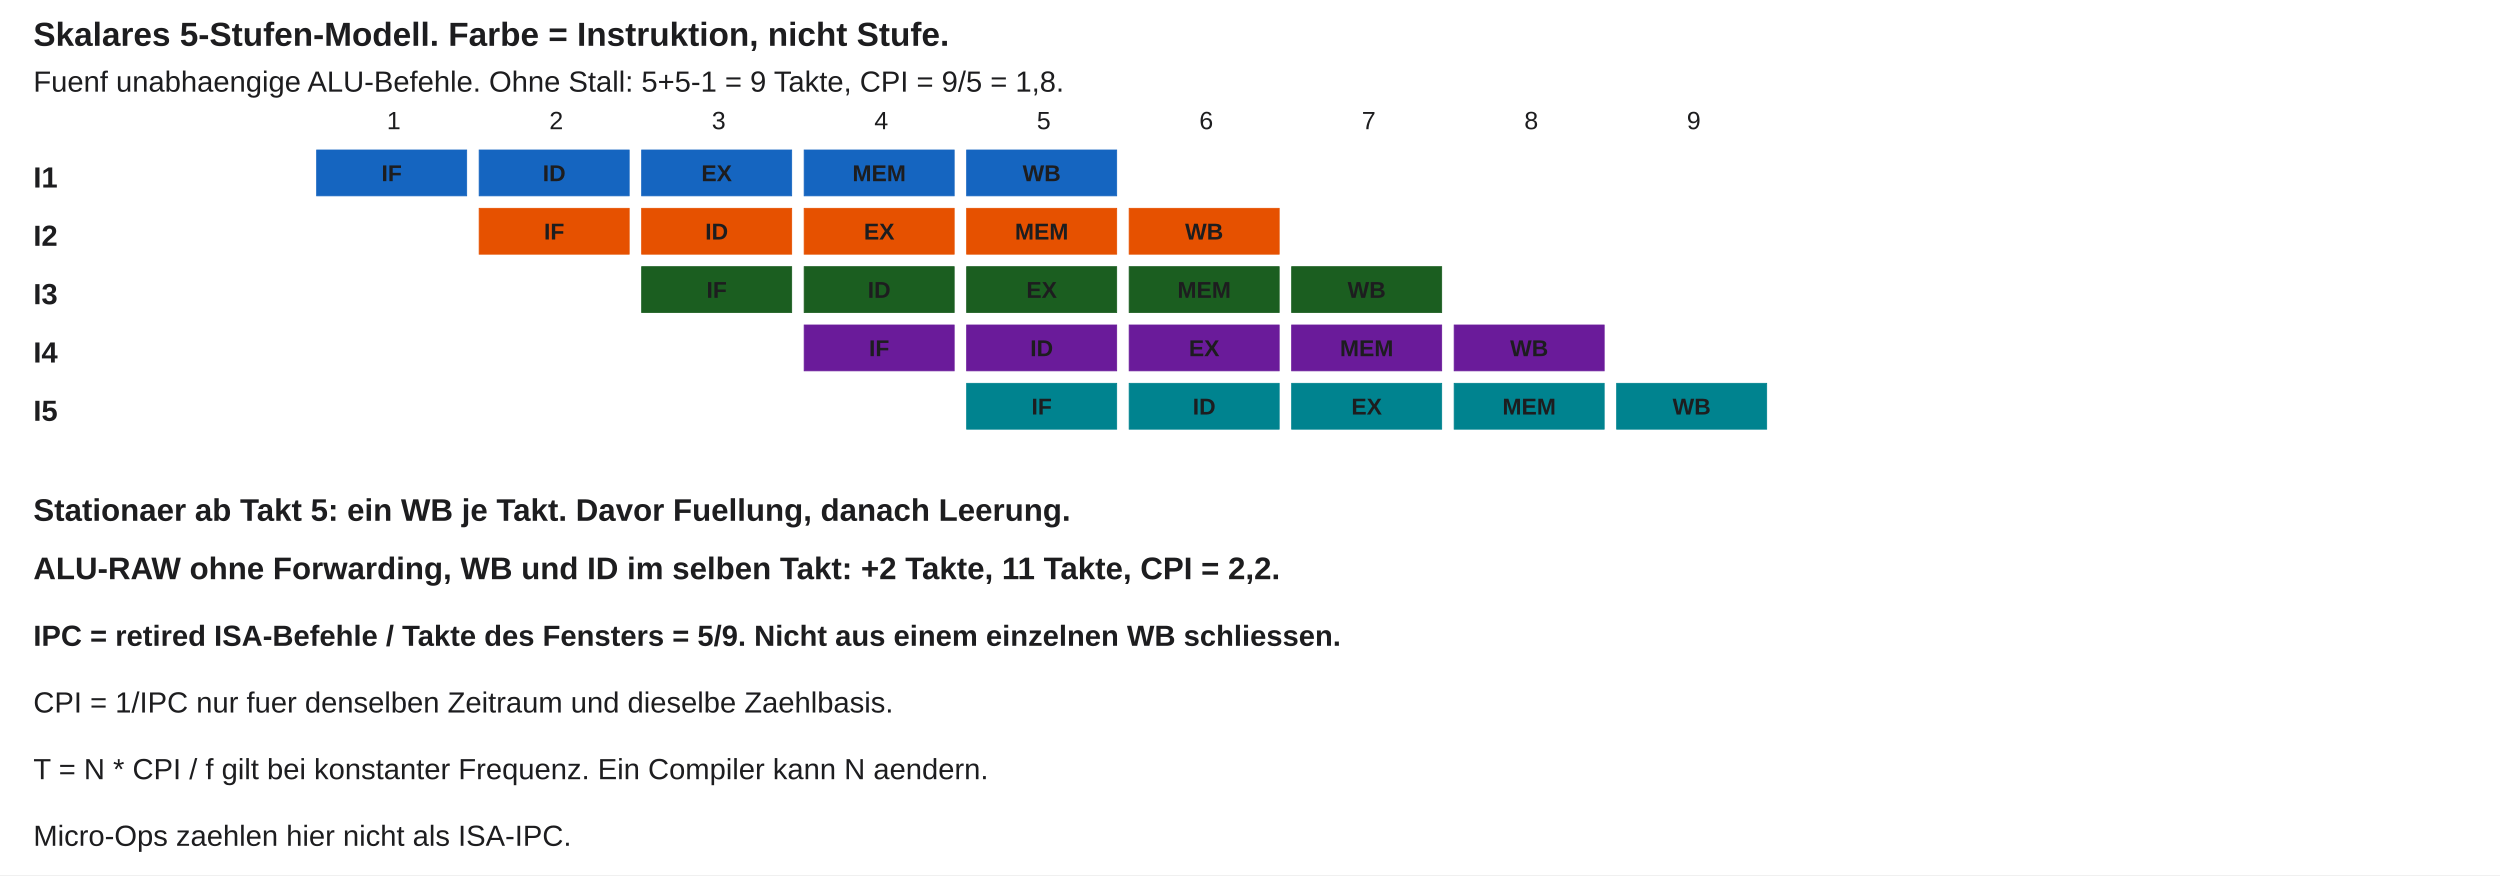
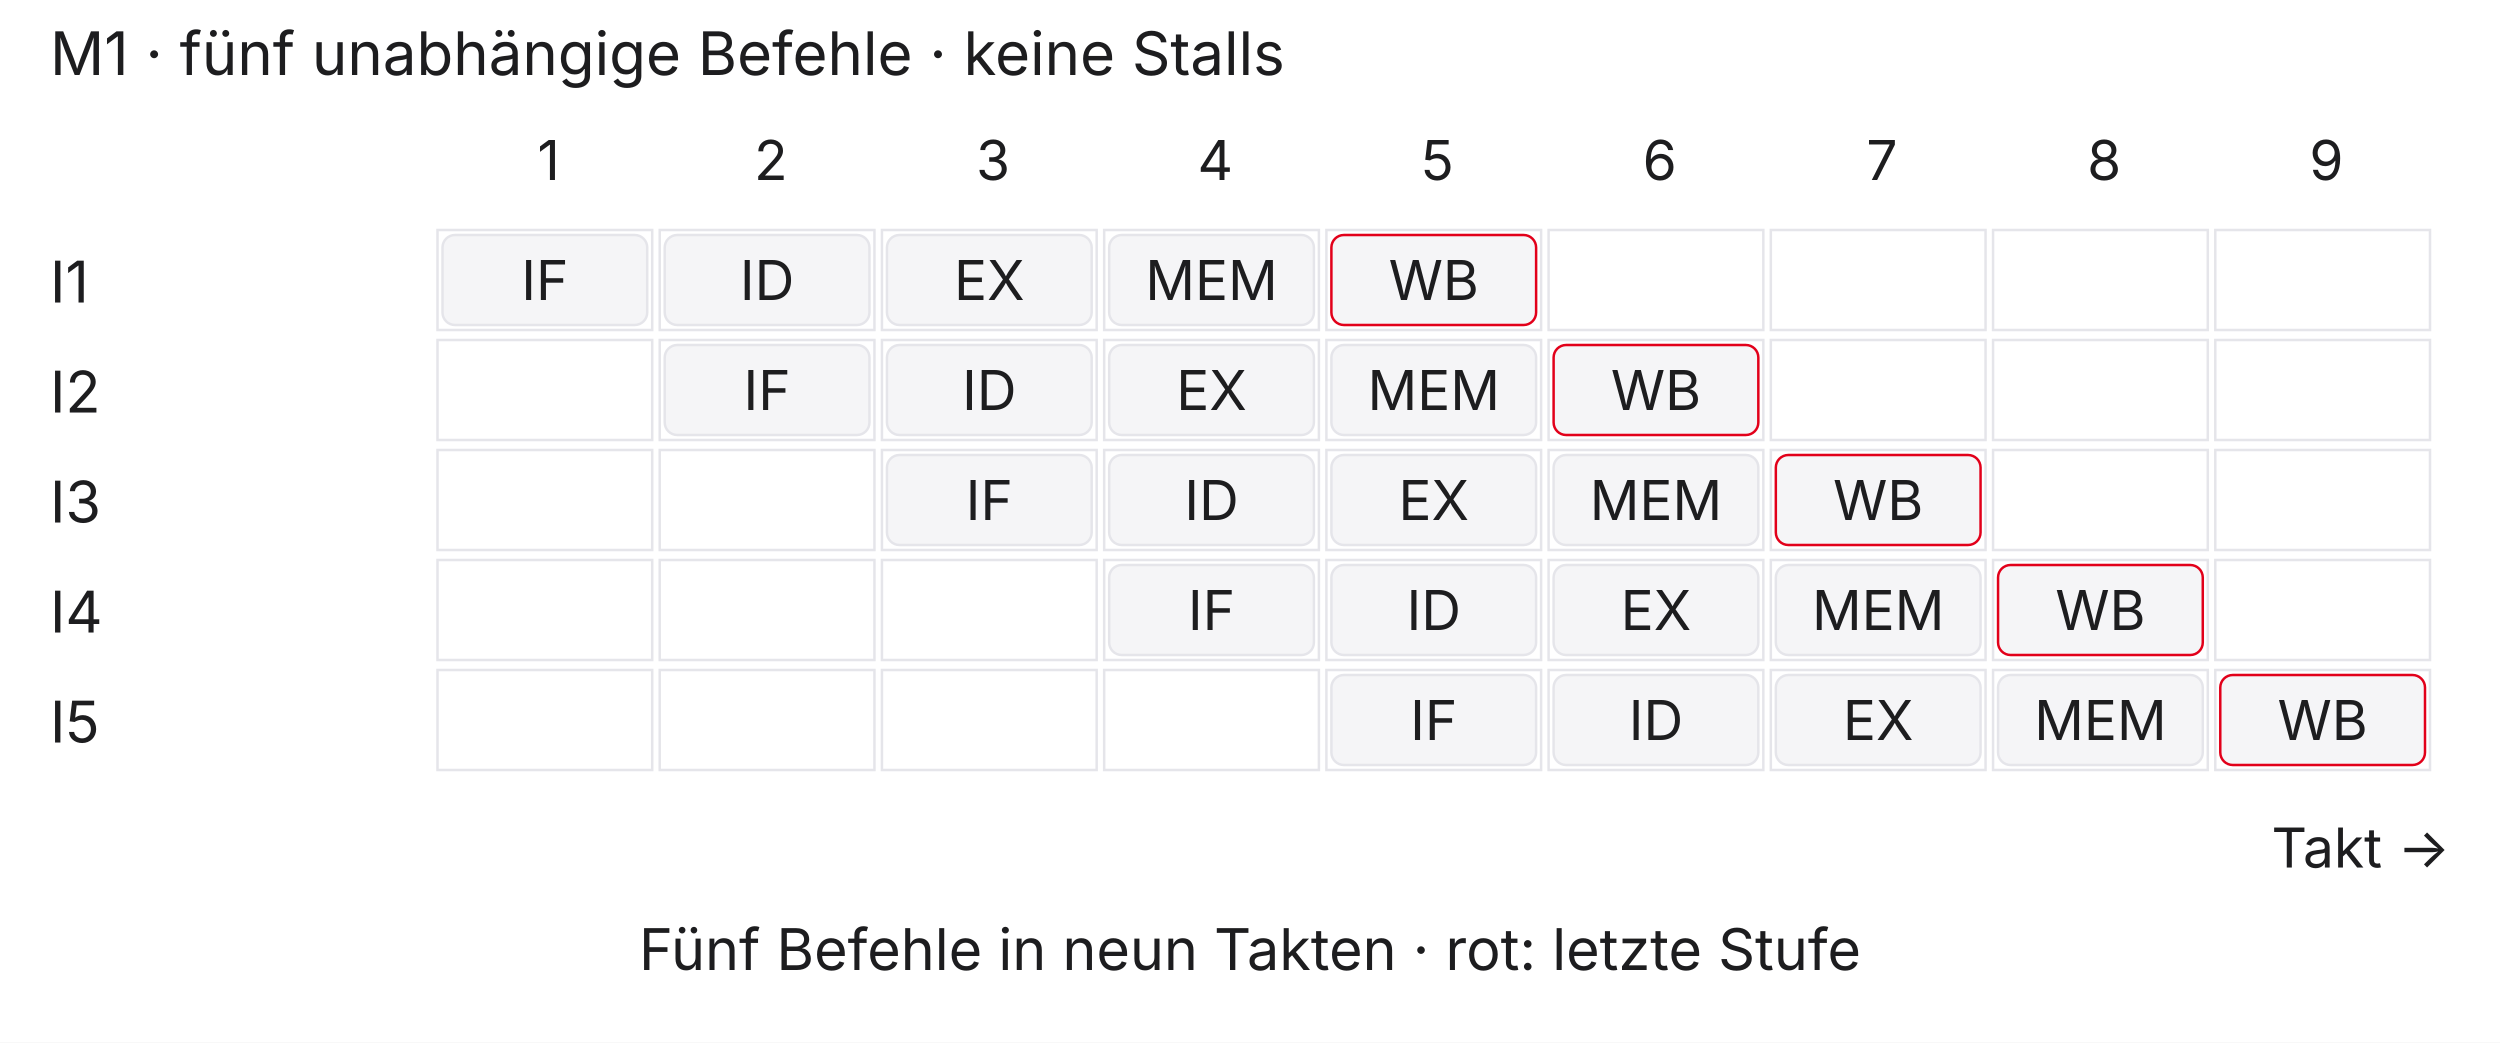
- <svg xmlns="http://www.w3.org/2000/svg" viewBox="0 0 1200 420" width="1200" height="420">
-   <rect width="1200" height="420" fill="#fff" />
-   <style>text{font-family:Arial,Helvetica,sans-serif;fill:#1D1D1F}</style>
-   <text x="16" y="22" font-size="16" font-weight="600" fill="#1D1D1F" text-anchor="start">Skalares 5-Stufen-Modell. Farbe = Instruktion, nicht Stufe.</text>
-   <text x="16" y="44" font-size="14" font-weight="400" fill="#5F6368" text-anchor="start">Fuenf unabhaengige ALU-Befehle. Ohne Stall: 5+5-1 = 9 Takte, CPI = 9/5 = 1,8.</text>
-   <text x="189.0" y="62" font-size="12" font-weight="400" fill="#5F6368" text-anchor="middle">1</text>
-   <text x="267.0" y="62" font-size="12" font-weight="400" fill="#5F6368" text-anchor="middle">2</text>
-   <text x="345.0" y="62" font-size="12" font-weight="400" fill="#5F6368" text-anchor="middle">3</text>
-   <text x="423.0" y="62" font-size="12" font-weight="400" fill="#5F6368" text-anchor="middle">4</text>
-   <text x="501.0" y="62" font-size="12" font-weight="400" fill="#5F6368" text-anchor="middle">5</text>
-   <text x="579.0" y="62" font-size="12" font-weight="400" fill="#5F6368" text-anchor="middle">6</text>
-   <text x="657.0" y="62" font-size="12" font-weight="400" fill="#5F6368" text-anchor="middle">7</text>
-   <text x="735.0" y="62" font-size="12" font-weight="400" fill="#5F6368" text-anchor="middle">8</text>
-   <text x="813.0" y="62" font-size="12" font-weight="400" fill="#5F6368" text-anchor="middle">9</text>
-   <text x="16" y="90" font-size="14" font-weight="600" fill="#1565C0" text-anchor="start">I1</text>
-   <rect x="152" y="72" width="72" height="22" fill="#1565C0" stroke="#1565C0" stroke-width="0.4" />
-   <text x="188.0" y="86.96" font-size="11" font-weight="700" fill="#fff" text-anchor="middle">IF</text>
-   <rect x="230" y="72" width="72" height="22" fill="#1565C0" stroke="#1565C0" stroke-width="0.4" />
-   <text x="266.0" y="86.96" font-size="11" font-weight="700" fill="#fff" text-anchor="middle">ID</text>
-   <rect x="308" y="72" width="72" height="22" fill="#1565C0" stroke="#1565C0" stroke-width="0.4" />
-   <text x="344.0" y="86.96" font-size="11" font-weight="700" fill="#fff" text-anchor="middle">EX</text>
-   <rect x="386" y="72" width="72" height="22" fill="#1565C0" stroke="#1565C0" stroke-width="0.4" />
-   <text x="422.0" y="86.96" font-size="11" font-weight="700" fill="#fff" text-anchor="middle">MEM</text>
-   <rect x="464" y="72" width="72" height="22" fill="#1565C0" stroke="#1565C0" stroke-width="0.4" />
-   <text x="500.0" y="86.96" font-size="11" font-weight="700" fill="#fff" text-anchor="middle">WB</text>
-   <text x="16" y="118" font-size="14" font-weight="600" fill="#E65100" text-anchor="start">I2</text>
-   <rect x="230" y="100" width="72" height="22" fill="#E65100" stroke="#E65100" stroke-width="0.4" />
-   <text x="266.0" y="114.96" font-size="11" font-weight="700" fill="#fff" text-anchor="middle">IF</text>
-   <rect x="308" y="100" width="72" height="22" fill="#E65100" stroke="#E65100" stroke-width="0.4" />
-   <text x="344.0" y="114.96" font-size="11" font-weight="700" fill="#fff" text-anchor="middle">ID</text>
-   <rect x="386" y="100" width="72" height="22" fill="#E65100" stroke="#E65100" stroke-width="0.4" />
-   <text x="422.0" y="114.96" font-size="11" font-weight="700" fill="#fff" text-anchor="middle">EX</text>
-   <rect x="464" y="100" width="72" height="22" fill="#E65100" stroke="#E65100" stroke-width="0.4" />
-   <text x="500.0" y="114.96" font-size="11" font-weight="700" fill="#fff" text-anchor="middle">MEM</text>
-   <rect x="542" y="100" width="72" height="22" fill="#E65100" stroke="#E65100" stroke-width="0.4" />
-   <text x="578.0" y="114.96" font-size="11" font-weight="700" fill="#fff" text-anchor="middle">WB</text>
-   <text x="16" y="146" font-size="14" font-weight="600" fill="#1B5E20" text-anchor="start">I3</text>
-   <rect x="308" y="128" width="72" height="22" fill="#1B5E20" stroke="#1B5E20" stroke-width="0.4" />
-   <text x="344.0" y="142.96" font-size="11" font-weight="700" fill="#fff" text-anchor="middle">IF</text>
-   <rect x="386" y="128" width="72" height="22" fill="#1B5E20" stroke="#1B5E20" stroke-width="0.4" />
-   <text x="422.0" y="142.96" font-size="11" font-weight="700" fill="#fff" text-anchor="middle">ID</text>
-   <rect x="464" y="128" width="72" height="22" fill="#1B5E20" stroke="#1B5E20" stroke-width="0.4" />
-   <text x="500.0" y="142.96" font-size="11" font-weight="700" fill="#fff" text-anchor="middle">EX</text>
-   <rect x="542" y="128" width="72" height="22" fill="#1B5E20" stroke="#1B5E20" stroke-width="0.4" />
-   <text x="578.0" y="142.96" font-size="11" font-weight="700" fill="#fff" text-anchor="middle">MEM</text>
-   <rect x="620" y="128" width="72" height="22" fill="#1B5E20" stroke="#1B5E20" stroke-width="0.4" />
-   <text x="656.0" y="142.96" font-size="11" font-weight="700" fill="#fff" text-anchor="middle">WB</text>
-   <text x="16" y="174" font-size="14" font-weight="600" fill="#6A1B9A" text-anchor="start">I4</text>
-   <rect x="386" y="156" width="72" height="22" fill="#6A1B9A" stroke="#6A1B9A" stroke-width="0.4" />
-   <text x="422.0" y="170.96" font-size="11" font-weight="700" fill="#fff" text-anchor="middle">IF</text>
-   <rect x="464" y="156" width="72" height="22" fill="#6A1B9A" stroke="#6A1B9A" stroke-width="0.4" />
-   <text x="500.0" y="170.96" font-size="11" font-weight="700" fill="#fff" text-anchor="middle">ID</text>
-   <rect x="542" y="156" width="72" height="22" fill="#6A1B9A" stroke="#6A1B9A" stroke-width="0.4" />
-   <text x="578.0" y="170.96" font-size="11" font-weight="700" fill="#fff" text-anchor="middle">EX</text>
-   <rect x="620" y="156" width="72" height="22" fill="#6A1B9A" stroke="#6A1B9A" stroke-width="0.4" />
-   <text x="656.0" y="170.96" font-size="11" font-weight="700" fill="#fff" text-anchor="middle">MEM</text>
-   <rect x="698" y="156" width="72" height="22" fill="#6A1B9A" stroke="#6A1B9A" stroke-width="0.4" />
-   <text x="734.0" y="170.96" font-size="11" font-weight="700" fill="#fff" text-anchor="middle">WB</text>
-   <text x="16" y="202" font-size="14" font-weight="600" fill="#00838F" text-anchor="start">I5</text>
-   <rect x="464" y="184" width="72" height="22" fill="#00838F" stroke="#00838F" stroke-width="0.4" />
-   <text x="500.0" y="198.96" font-size="11" font-weight="700" fill="#fff" text-anchor="middle">IF</text>
-   <rect x="542" y="184" width="72" height="22" fill="#00838F" stroke="#00838F" stroke-width="0.4" />
-   <text x="578.0" y="198.96" font-size="11" font-weight="700" fill="#fff" text-anchor="middle">ID</text>
-   <rect x="620" y="184" width="72" height="22" fill="#00838F" stroke="#00838F" stroke-width="0.4" />
-   <text x="656.0" y="198.96" font-size="11" font-weight="700" fill="#fff" text-anchor="middle">EX</text>
-   <rect x="698" y="184" width="72" height="22" fill="#00838F" stroke="#00838F" stroke-width="0.4" />
-   <text x="734.0" y="198.96" font-size="11" font-weight="700" fill="#fff" text-anchor="middle">MEM</text>
-   <rect x="776" y="184" width="72" height="22" fill="#00838F" stroke="#00838F" stroke-width="0.4" />
-   <text x="812.0" y="198.96" font-size="11" font-weight="700" fill="#fff" text-anchor="middle">WB</text>
-   <text x="16" y="250" font-size="15" font-weight="600" fill="#1D1D1F" text-anchor="start">Stationaer ab Takt 5: ein WB je Takt. Davor Fuellung, danach Leerung.</text>
-   <text x="16" y="278" font-size="15" font-weight="600" fill="#B71C1C" text-anchor="start">ALU-RAW ohne Forwarding, WB und ID im selben Takt: +2 Takte, 11 Takte, CPI = 2,2.</text>
-   <text x="16" y="310" font-size="14" font-weight="600" fill="#1D1D1F" text-anchor="start">IPC = retired ISA-Befehle / Takte des Fensters = 5/9. Nicht aus einem einzelnen WB schliessen.</text>
-   <text x="16" y="342" font-size="14" font-weight="400" fill="#5F6368" text-anchor="start">CPI = 1/IPC nur fuer denselben Zeitraum und dieselbe Zaehlbasis.</text>
-   <text x="16" y="374" font-size="14" font-weight="400" fill="#5F6368" text-anchor="start">T = N * CPI / f gilt bei konstanter Frequenz. Ein Compiler kann N aendern.</text>
-   <text x="16" y="406" font-size="14" font-weight="400" fill="#5F6368" text-anchor="start">Micro-Ops zaehlen hier nicht als ISA-IPC.</text>
+ <svg xmlns="http://www.w3.org/2000/svg" width="1000" height="417" viewBox="0 0 1000 417" role="img" aria-labelledby="title">
+   <style>text{font-family:Inter,Arial,Helvetica,sans-serif;font-weight:400}</style>
+   <defs>
+     <marker id="arrow" markerWidth="10" markerHeight="10" refX="8" refY="3" orient="auto" markerUnits="strokeWidth">
+       <path d="M0,0 L8,3 L0,6" fill="#1D1D1F" />
+     </marker>
+   </defs>
+   <rect width="1000" height="417" fill="#FFFFFF" />
+   <text x="20" y="30" font-size="24" fill="#1D1D1F" text-anchor="start">M1 · fünf unabhängige Befehle · keine Stalls</text>
+   <text x="219.444" y="72" font-size="22" fill="#1D1D1F" text-anchor="middle">1</text>
+   <text x="308.333" y="72" font-size="22" fill="#1D1D1F" text-anchor="middle">2</text>
+   <text x="397.222" y="72" font-size="22" fill="#1D1D1F" text-anchor="middle">3</text>
+   <text x="486.111" y="72" font-size="22" fill="#1D1D1F" text-anchor="middle">4</text>
+   <text x="575.0" y="72" font-size="22" fill="#1D1D1F" text-anchor="middle">5</text>
+   <text x="663.889" y="72" font-size="22" fill="#1D1D1F" text-anchor="middle">6</text>
+   <text x="752.778" y="72" font-size="22" fill="#1D1D1F" text-anchor="middle">7</text>
+   <text x="841.667" y="72" font-size="22" fill="#1D1D1F" text-anchor="middle">8</text>
+   <text x="930.556" y="72" font-size="22" fill="#1D1D1F" text-anchor="middle">9</text>
+   <text x="20" y="121" font-size="23" fill="#1D1D1F" text-anchor="start">I1</text>
+   <rect x="175.0" y="92" width="85.889" height="40" rx="0" fill="#FFFFFF" stroke="#E5E5EA" />
+   <rect x="263.889" y="92" width="85.889" height="40" rx="0" fill="#FFFFFF" stroke="#E5E5EA" />
+   <rect x="352.778" y="92" width="85.889" height="40" rx="0" fill="#FFFFFF" stroke="#E5E5EA" />
+   <rect x="441.667" y="92" width="85.889" height="40" rx="0" fill="#FFFFFF" stroke="#E5E5EA" />
+   <rect x="530.556" y="92" width="85.889" height="40" rx="0" fill="#FFFFFF" stroke="#E5E5EA" />
+   <rect x="619.444" y="92" width="85.889" height="40" rx="0" fill="#FFFFFF" stroke="#E5E5EA" />
+   <rect x="708.333" y="92" width="85.889" height="40" rx="0" fill="#FFFFFF" stroke="#E5E5EA" />
+   <rect x="797.222" y="92" width="85.889" height="40" rx="0" fill="#FFFFFF" stroke="#E5E5EA" />
+   <rect x="886.111" y="92" width="85.889" height="40" rx="0" fill="#FFFFFF" stroke="#E5E5EA" />
+   <text x="20" y="165" font-size="23" fill="#1D1D1F" text-anchor="start">I2</text>
+   <rect x="175.0" y="136" width="85.889" height="40" rx="0" fill="#FFFFFF" stroke="#E5E5EA" />
+   <rect x="263.889" y="136" width="85.889" height="40" rx="0" fill="#FFFFFF" stroke="#E5E5EA" />
+   <rect x="352.778" y="136" width="85.889" height="40" rx="0" fill="#FFFFFF" stroke="#E5E5EA" />
+   <rect x="441.667" y="136" width="85.889" height="40" rx="0" fill="#FFFFFF" stroke="#E5E5EA" />
+   <rect x="530.556" y="136" width="85.889" height="40" rx="0" fill="#FFFFFF" stroke="#E5E5EA" />
+   <rect x="619.444" y="136" width="85.889" height="40" rx="0" fill="#FFFFFF" stroke="#E5E5EA" />
+   <rect x="708.333" y="136" width="85.889" height="40" rx="0" fill="#FFFFFF" stroke="#E5E5EA" />
+   <rect x="797.222" y="136" width="85.889" height="40" rx="0" fill="#FFFFFF" stroke="#E5E5EA" />
+   <rect x="886.111" y="136" width="85.889" height="40" rx="0" fill="#FFFFFF" stroke="#E5E5EA" />
+   <text x="20" y="209" font-size="23" fill="#1D1D1F" text-anchor="start">I3</text>
+   <rect x="175.0" y="180" width="85.889" height="40" rx="0" fill="#FFFFFF" stroke="#E5E5EA" />
+   <rect x="263.889" y="180" width="85.889" height="40" rx="0" fill="#FFFFFF" stroke="#E5E5EA" />
+   <rect x="352.778" y="180" width="85.889" height="40" rx="0" fill="#FFFFFF" stroke="#E5E5EA" />
+   <rect x="441.667" y="180" width="85.889" height="40" rx="0" fill="#FFFFFF" stroke="#E5E5EA" />
+   <rect x="530.556" y="180" width="85.889" height="40" rx="0" fill="#FFFFFF" stroke="#E5E5EA" />
+   <rect x="619.444" y="180" width="85.889" height="40" rx="0" fill="#FFFFFF" stroke="#E5E5EA" />
+   <rect x="708.333" y="180" width="85.889" height="40" rx="0" fill="#FFFFFF" stroke="#E5E5EA" />
+   <rect x="797.222" y="180" width="85.889" height="40" rx="0" fill="#FFFFFF" stroke="#E5E5EA" />
+   <rect x="886.111" y="180" width="85.889" height="40" rx="0" fill="#FFFFFF" stroke="#E5E5EA" />
+   <text x="20" y="253" font-size="23" fill="#1D1D1F" text-anchor="start">I4</text>
+   <rect x="175.0" y="224" width="85.889" height="40" rx="0" fill="#FFFFFF" stroke="#E5E5EA" />
+   <rect x="263.889" y="224" width="85.889" height="40" rx="0" fill="#FFFFFF" stroke="#E5E5EA" />
+   <rect x="352.778" y="224" width="85.889" height="40" rx="0" fill="#FFFFFF" stroke="#E5E5EA" />
+   <rect x="441.667" y="224" width="85.889" height="40" rx="0" fill="#FFFFFF" stroke="#E5E5EA" />
+   <rect x="530.556" y="224" width="85.889" height="40" rx="0" fill="#FFFFFF" stroke="#E5E5EA" />
+   <rect x="619.444" y="224" width="85.889" height="40" rx="0" fill="#FFFFFF" stroke="#E5E5EA" />
+   <rect x="708.333" y="224" width="85.889" height="40" rx="0" fill="#FFFFFF" stroke="#E5E5EA" />
+   <rect x="797.222" y="224" width="85.889" height="40" rx="0" fill="#FFFFFF" stroke="#E5E5EA" />
+   <rect x="886.111" y="224" width="85.889" height="40" rx="0" fill="#FFFFFF" stroke="#E5E5EA" />
+   <text x="20" y="297" font-size="23" fill="#1D1D1F" text-anchor="start">I5</text>
+   <rect x="175.0" y="268" width="85.889" height="40" rx="0" fill="#FFFFFF" stroke="#E5E5EA" />
+   <rect x="263.889" y="268" width="85.889" height="40" rx="0" fill="#FFFFFF" stroke="#E5E5EA" />
+   <rect x="352.778" y="268" width="85.889" height="40" rx="0" fill="#FFFFFF" stroke="#E5E5EA" />
+   <rect x="441.667" y="268" width="85.889" height="40" rx="0" fill="#FFFFFF" stroke="#E5E5EA" />
+   <rect x="530.556" y="268" width="85.889" height="40" rx="0" fill="#FFFFFF" stroke="#E5E5EA" />
+   <rect x="619.444" y="268" width="85.889" height="40" rx="0" fill="#FFFFFF" stroke="#E5E5EA" />
+   <rect x="708.333" y="268" width="85.889" height="40" rx="0" fill="#FFFFFF" stroke="#E5E5EA" />
+   <rect x="797.222" y="268" width="85.889" height="40" rx="0" fill="#FFFFFF" stroke="#E5E5EA" />
+   <rect x="886.111" y="268" width="85.889" height="40" rx="0" fill="#FFFFFF" stroke="#E5E5EA" />
+   <rect x="177.0" y="94" width="81.889" height="36" rx="5" fill="#F5F5F7" stroke="#E5E5EA" />
+   <text x="217.944" y="120" font-size="22" fill="#1D1D1F" text-anchor="middle">IF</text>
+   <rect x="265.889" y="94" width="81.889" height="36" rx="5" fill="#F5F5F7" stroke="#E5E5EA" />
+   <text x="306.833" y="120" font-size="22" fill="#1D1D1F" text-anchor="middle">ID</text>
+   <rect x="354.778" y="94" width="81.889" height="36" rx="5" fill="#F5F5F7" stroke="#E5E5EA" />
+   <text x="395.722" y="120" font-size="22" fill="#1D1D1F" text-anchor="middle">EX</text>
+   <rect x="443.667" y="94" width="81.889" height="36" rx="5" fill="#F5F5F7" stroke="#E5E5EA" />
+   <text x="484.611" y="120" font-size="22" fill="#1D1D1F" text-anchor="middle">MEM</text>
+   <rect x="532.556" y="94" width="81.889" height="36" rx="5" fill="#F5F5F7" stroke="#E2001A" />
+   <text x="573.5" y="120" font-size="22" fill="#1D1D1F" text-anchor="middle">WB</text>
+   <rect x="265.889" y="138" width="81.889" height="36" rx="5" fill="#F5F5F7" stroke="#E5E5EA" />
+   <text x="306.833" y="164" font-size="22" fill="#1D1D1F" text-anchor="middle">IF</text>
+   <rect x="354.778" y="138" width="81.889" height="36" rx="5" fill="#F5F5F7" stroke="#E5E5EA" />
+   <text x="395.722" y="164" font-size="22" fill="#1D1D1F" text-anchor="middle">ID</text>
+   <rect x="443.667" y="138" width="81.889" height="36" rx="5" fill="#F5F5F7" stroke="#E5E5EA" />
+   <text x="484.611" y="164" font-size="22" fill="#1D1D1F" text-anchor="middle">EX</text>
+   <rect x="532.556" y="138" width="81.889" height="36" rx="5" fill="#F5F5F7" stroke="#E5E5EA" />
+   <text x="573.5" y="164" font-size="22" fill="#1D1D1F" text-anchor="middle">MEM</text>
+   <rect x="621.444" y="138" width="81.889" height="36" rx="5" fill="#F5F5F7" stroke="#E2001A" />
+   <text x="662.389" y="164" font-size="22" fill="#1D1D1F" text-anchor="middle">WB</text>
+   <rect x="354.778" y="182" width="81.889" height="36" rx="5" fill="#F5F5F7" stroke="#E5E5EA" />
+   <text x="395.722" y="208" font-size="22" fill="#1D1D1F" text-anchor="middle">IF</text>
+   <rect x="443.667" y="182" width="81.889" height="36" rx="5" fill="#F5F5F7" stroke="#E5E5EA" />
+   <text x="484.611" y="208" font-size="22" fill="#1D1D1F" text-anchor="middle">ID</text>
+   <rect x="532.556" y="182" width="81.889" height="36" rx="5" fill="#F5F5F7" stroke="#E5E5EA" />
+   <text x="573.5" y="208" font-size="22" fill="#1D1D1F" text-anchor="middle">EX</text>
+   <rect x="621.444" y="182" width="81.889" height="36" rx="5" fill="#F5F5F7" stroke="#E5E5EA" />
+   <text x="662.389" y="208" font-size="22" fill="#1D1D1F" text-anchor="middle">MEM</text>
+   <rect x="710.333" y="182" width="81.889" height="36" rx="5" fill="#F5F5F7" stroke="#E2001A" />
+   <text x="751.278" y="208" font-size="22" fill="#1D1D1F" text-anchor="middle">WB</text>
+   <rect x="443.667" y="226" width="81.889" height="36" rx="5" fill="#F5F5F7" stroke="#E5E5EA" />
+   <text x="484.611" y="252" font-size="22" fill="#1D1D1F" text-anchor="middle">IF</text>
+   <rect x="532.556" y="226" width="81.889" height="36" rx="5" fill="#F5F5F7" stroke="#E5E5EA" />
+   <text x="573.5" y="252" font-size="22" fill="#1D1D1F" text-anchor="middle">ID</text>
+   <rect x="621.444" y="226" width="81.889" height="36" rx="5" fill="#F5F5F7" stroke="#E5E5EA" />
+   <text x="662.389" y="252" font-size="22" fill="#1D1D1F" text-anchor="middle">EX</text>
+   <rect x="710.333" y="226" width="81.889" height="36" rx="5" fill="#F5F5F7" stroke="#E5E5EA" />
+   <text x="751.278" y="252" font-size="22" fill="#1D1D1F" text-anchor="middle">MEM</text>
+   <rect x="799.222" y="226" width="81.889" height="36" rx="5" fill="#F5F5F7" stroke="#E2001A" />
+   <text x="840.167" y="252" font-size="22" fill="#1D1D1F" text-anchor="middle">WB</text>
+   <rect x="532.556" y="270" width="81.889" height="36" rx="5" fill="#F5F5F7" stroke="#E5E5EA" />
+   <text x="573.5" y="296" font-size="22" fill="#1D1D1F" text-anchor="middle">IF</text>
+   <rect x="621.444" y="270" width="81.889" height="36" rx="5" fill="#F5F5F7" stroke="#E5E5EA" />
+   <text x="662.389" y="296" font-size="22" fill="#1D1D1F" text-anchor="middle">ID</text>
+   <rect x="710.333" y="270" width="81.889" height="36" rx="5" fill="#F5F5F7" stroke="#E5E5EA" />
+   <text x="751.278" y="296" font-size="22" fill="#1D1D1F" text-anchor="middle">EX</text>
+   <rect x="799.222" y="270" width="81.889" height="36" rx="5" fill="#F5F5F7" stroke="#E5E5EA" />
+   <text x="840.167" y="296" font-size="22" fill="#1D1D1F" text-anchor="middle">MEM</text>
+   <rect x="888.111" y="270" width="81.889" height="36" rx="5" fill="#F5F5F7" stroke="#E2001A" />
+   <text x="929.056" y="296" font-size="22" fill="#1D1D1F" text-anchor="middle">WB</text>
+   <text x="980" y="347" font-size="22" fill="#1D1D1F" text-anchor="end">Takt →</text>
+   <text x="500" y="388" font-size="23" fill="#1D1D1F" text-anchor="middle">Fünf Befehle in neun Takten · rot: letzte Stufe</text>
</svg>
